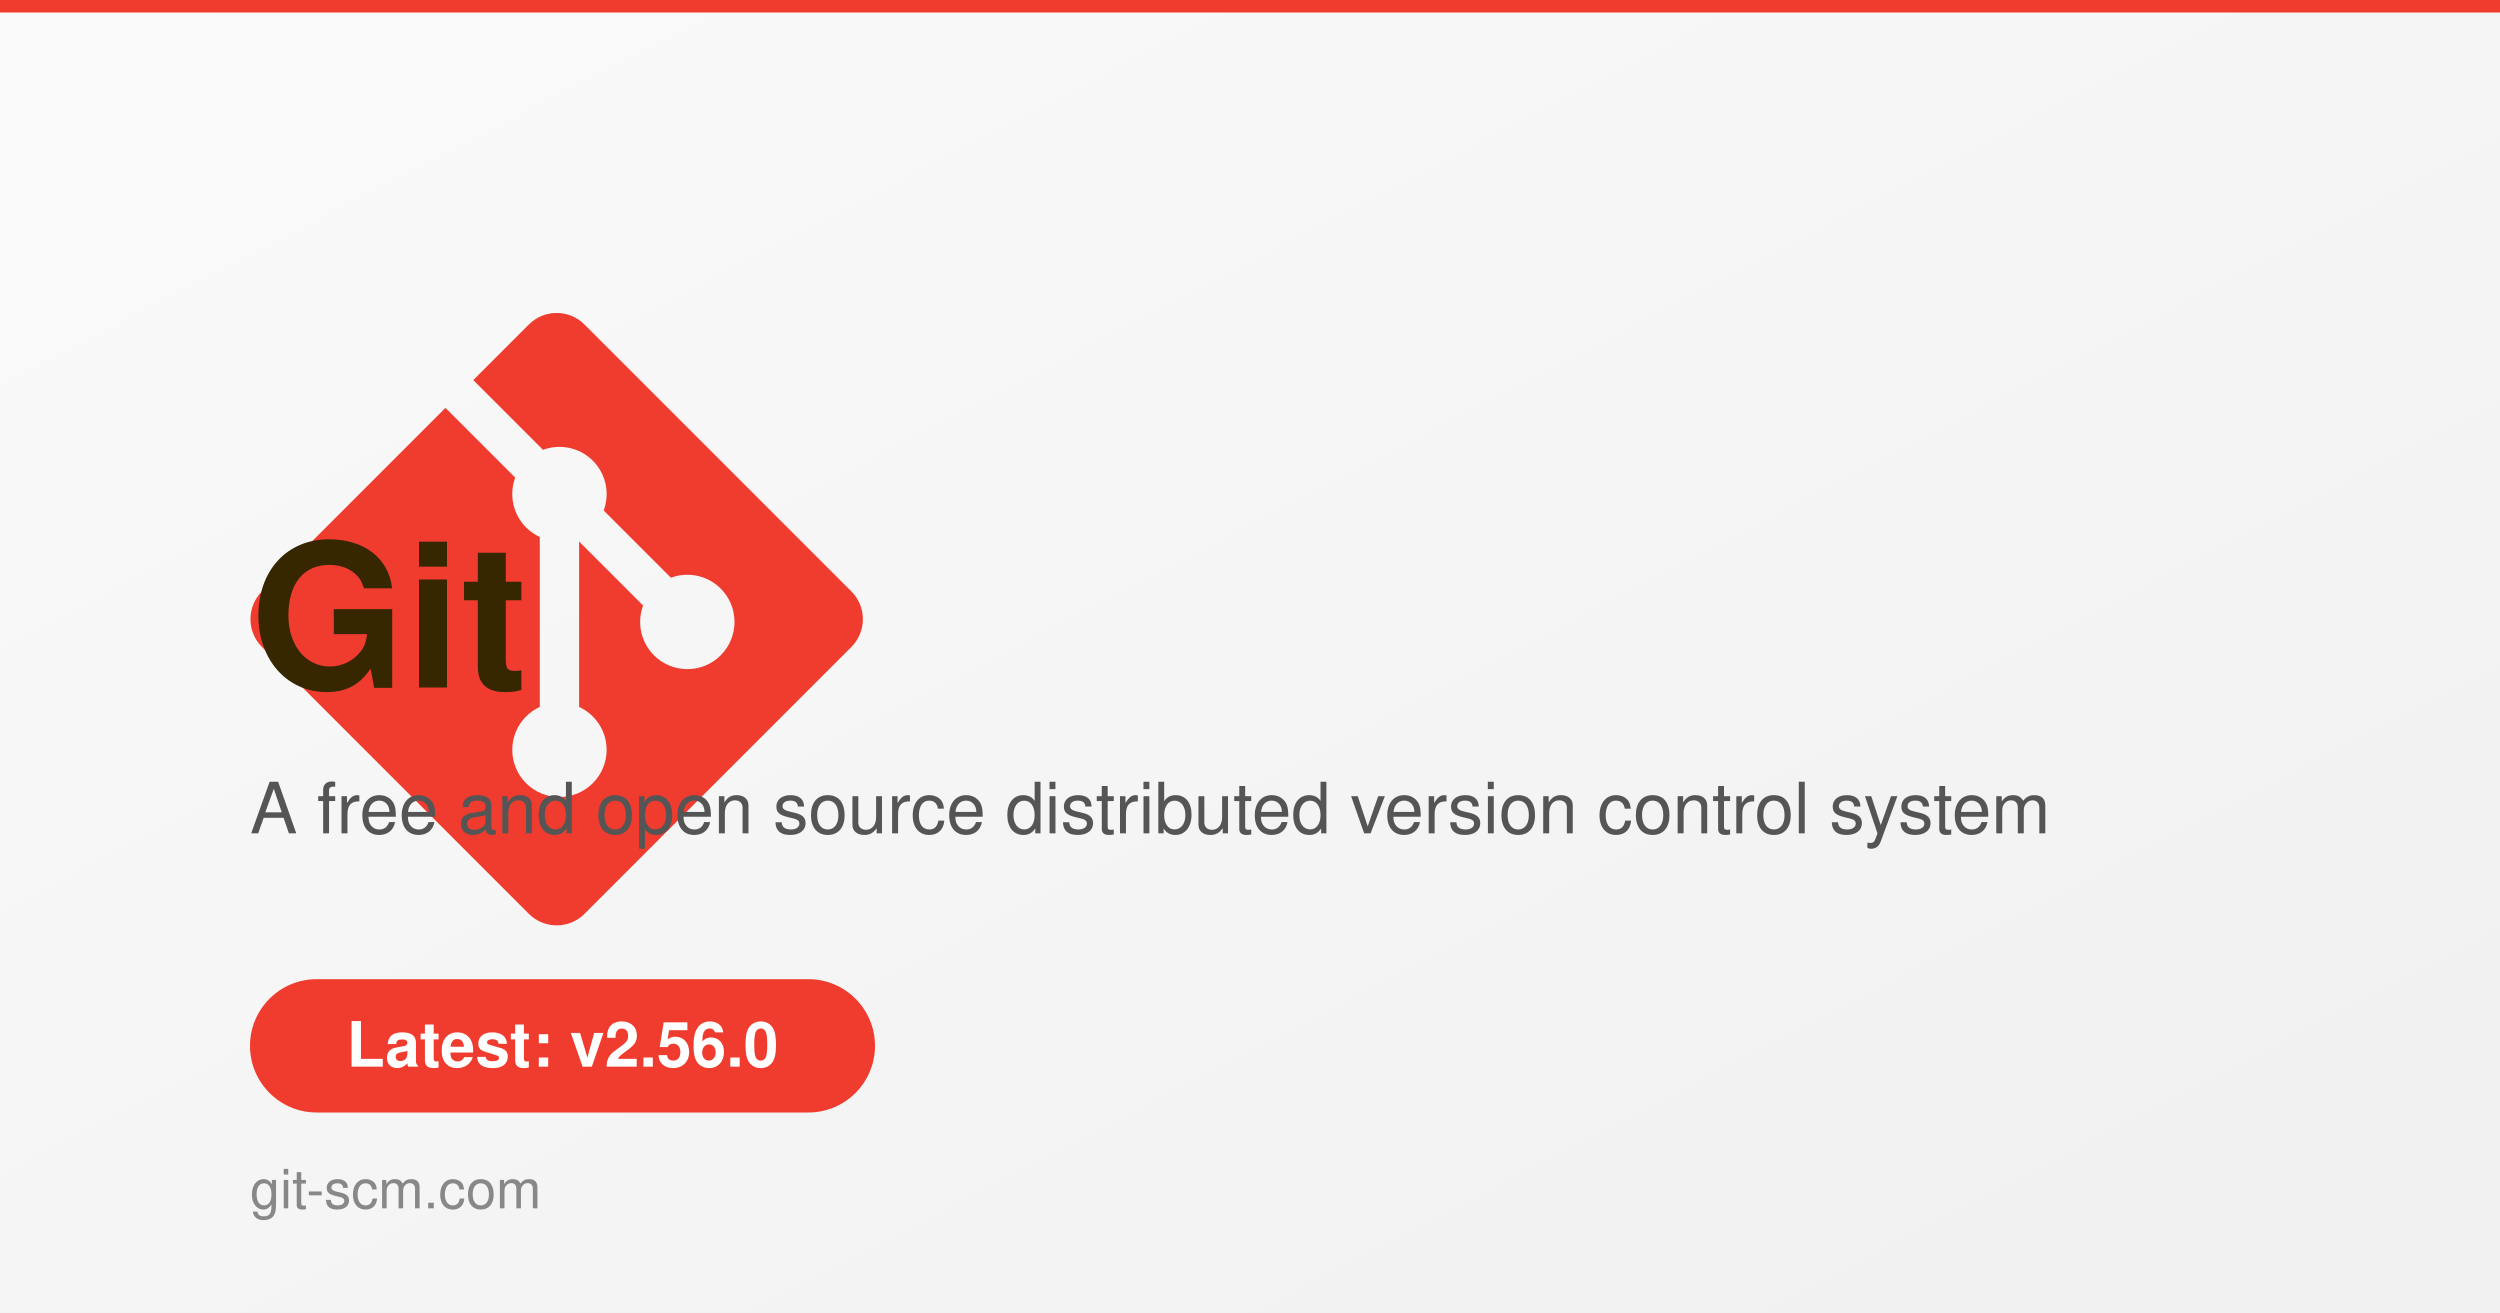
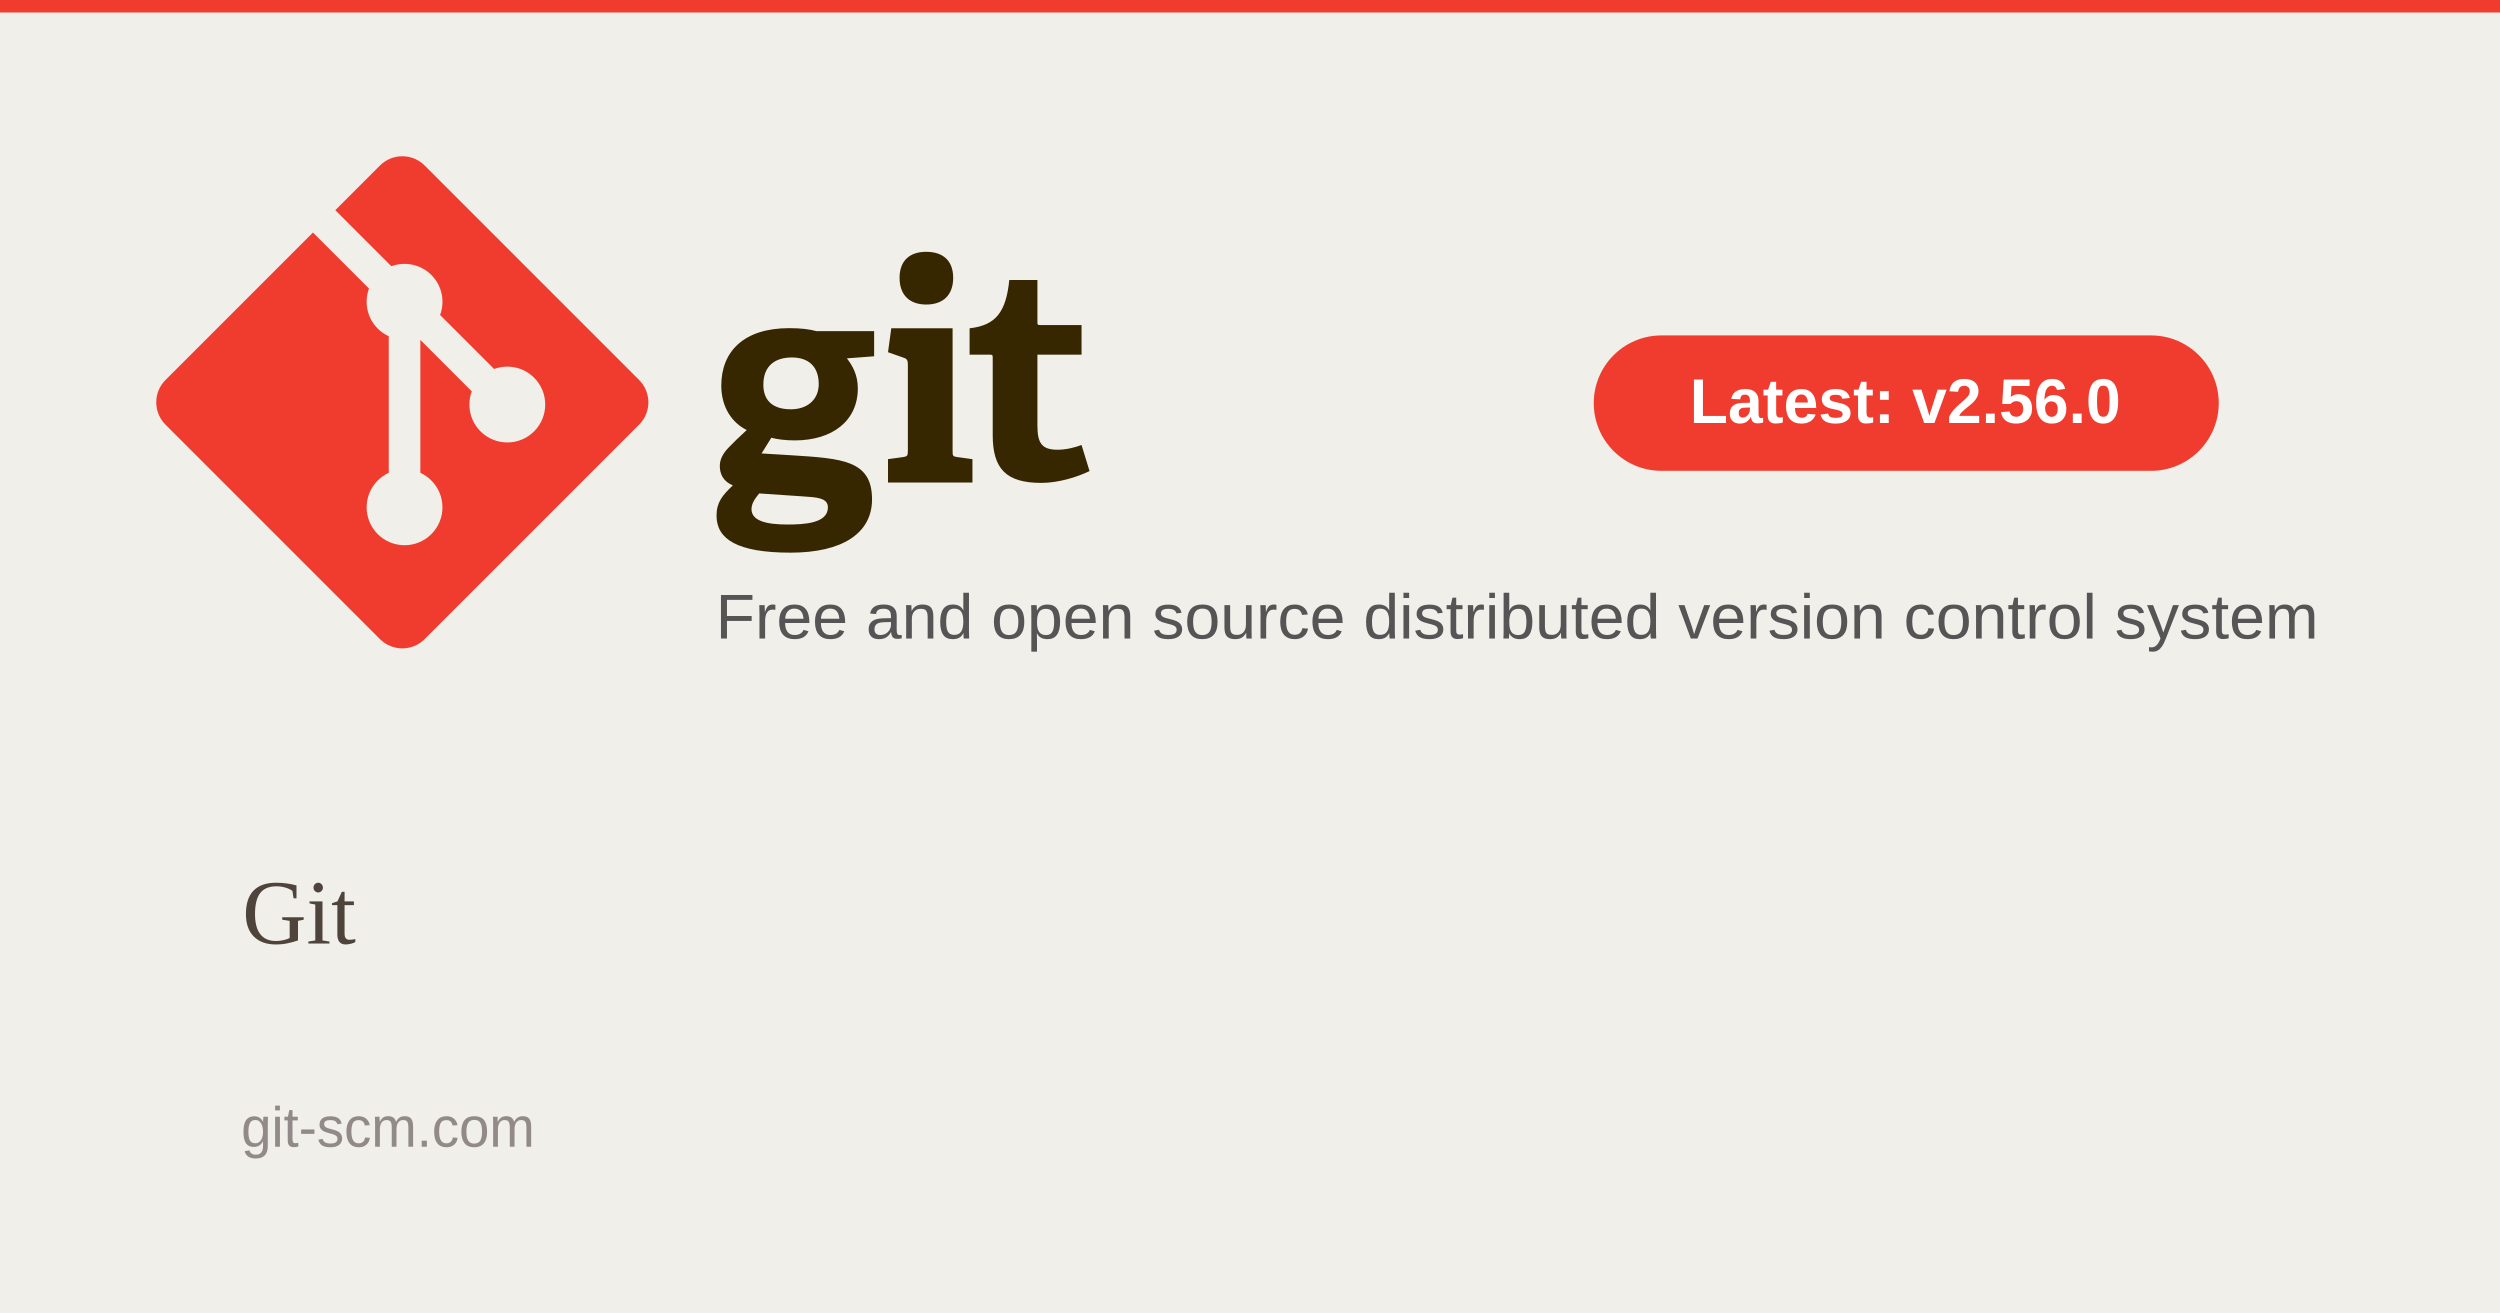
- <svg xmlns="http://www.w3.org/2000/svg" width="1200" height="630" viewBox="0 0 1200 630">
-   <defs>
-     <linearGradient id="bg" x1="0" y1="0" x2="1" y2="1">
-       <stop offset="0" stop-color="#fafafa" />
-       <stop offset="1" stop-color="#f0f0f0" />
-     </linearGradient>
+ <svg xmlns="http://www.w3.org/2000/svg" width="1200" height="630" viewBox="0 0 317.5 166.688" version="1.1" id="svg1" xml:space="preserve">
+   <defs id="defs1">
+     <rect x="137.265" y="-78.284" width="952.279" height="70.777" id="rect3" />
+     <rect x="762.929" y="160.183" width="304.43" height="124.303" id="rect2" />
+     <rect x="137.265" y="-78.284" width="952.279" height="70.777" id="rect4" />
+     <rect x="137.265" y="-78.284" width="952.279" height="70.777" id="rect5" />
  </defs>
-   <rect width="1200" height="630" fill="url(#bg)" />
-   <rect x="0" y="0" width="1200" height="6" fill="#f03c2e" />
-   <g transform="translate(120 150) scale(3.2)">
-     <path fill="#f03c2e" transform="scale(1.179487) translate(10 10) rotate(-45 29 29)" d="M5,58c-2.761,0 -5,-2.239 -5,-5v-48c0,-2.761 2.239,-5 5,-5h33v12.544c-2.066,0.948 -3.5,3.034 -3.5,5.456c0,0.735 0.132,1.439 0.374,2.09l-15.284,15.284c-0.651,-0.242 -1.355,-0.374 -2.09,-0.374c-3.314,0 -6,2.686 -6,6c0,3.314 2.686,6 6,6c3.314,0 6,-2.686 6,-6c0,-0.735 -0.132,-1.439 -0.374,-2.09l14.874,-14.874l0,11.509c-2.066,0.948 -3.5,3.034 -3.5,5.456c0,3.314 2.686,6 6,6c3.314,0 6,-2.686 6,-6c0,-2.421 -1.434,-4.508 -3.5,-5.456l0,-12.088c2.066,-0.948 3.5,-3.034 3.5,-5.456c0,-2.421 -1.434,-4.508 -3.5,-5.456l0,-12.544h10c2.761,0 5,2.239 5,5v48c0,2.761 -2.239,5 -5,5z" />
+   <g id="layer1">
+     <rect style="opacity:1;fill:#f0efea;fill-opacity:1;stroke:none;stroke-width:0.579;stroke-linejoin:round;stroke-dasharray:none;stroke-opacity:1" id="rect6" x="0" y="0" width="317.5" height="166.688" rx="0" ry="0" />
+     <text xml:space="preserve" transform="matrix(0.2162017,0,0,0.2251599,0.9518254,156.7715)" id="text4" style="font-style:normal;font-variant:normal;font-weight:normal;font-stretch:normal;font-size:32px;font-family:Arial;-inkscape-font-specification:'Arial, Normal';font-variant-ligatures:normal;font-variant-caps:normal;font-variant-numeric:normal;font-variant-east-asian:normal;writing-mode:lr-tb;direction:ltr;white-space:pre;shape-inside:url(#rect4);display:inline;opacity:1;fill:#918a88;fill-opacity:1;stroke:none;stroke-width:3.402;stroke-linejoin:round;stroke-dasharray:none;stroke-opacity:1">
+       <tspan x="137.266" y="-49.461" id="tspan1">git-scm.com</tspan>
+     </text>
+     <text xml:space="preserve" transform="matrix(0.3527332,0,0,0.3646849,-17.64811,138.0246)" id="text5" style="font-style:normal;font-variant:normal;font-weight:normal;font-stretch:normal;font-size:32px;font-family:'Times New Roman';-inkscape-font-specification:'Times New Roman, Normal';font-variant-ligatures:normal;font-variant-caps:normal;font-variant-numeric:normal;font-variant-east-asian:normal;writing-mode:lr-tb;direction:ltr;white-space:pre;shape-inside:url(#rect5);display:inline;opacity:1;fill:#4e443c;fill-opacity:1;stroke:none;stroke-width:3.402;stroke-linejoin:round;stroke-dasharray:none;stroke-opacity:1">
+       <tspan x="137.266" y="-49.881" id="tspan4">Git</tspan>
+     </text>
+     <text xml:space="preserve" transform="matrix(0.2554655,0,0,0.2510457,55.8248,93.51294)" id="text2" style="font-style:normal;font-variant:normal;font-weight:normal;font-stretch:normal;font-size:32px;font-family:Arial;-inkscape-font-specification:'Arial, Normal';font-variant-ligatures:normal;font-variant-caps:normal;font-variant-numeric:normal;font-variant-east-asian:normal;writing-mode:lr-tb;direction:ltr;white-space:pre;shape-inside:url(#rect3);display:inline;opacity:1;fill:#555555;fill-opacity:1;stroke:none;stroke-width:3.402;stroke-linejoin:round;stroke-dasharray:none;stroke-opacity:1">
+       <tspan x="137.266" y="-49.461" id="tspan5">Free and open source distributed version control system</tspan>
+     </text>
+     <rect style="opacity:1;fill:#f03c2e;fill-opacity:1;stroke:none;stroke-width:0.905;stroke-linejoin:round;stroke-dasharray:none;stroke-opacity:1" id="rect1" width="79.375" height="17.198" x="202.406" y="42.598" ry="8.599" />
+     <text xml:space="preserve" transform="matrix(0.2481668,0,0,0.2504439,25.26491,6.382144)" id="text1" style="font-style:normal;font-variant:normal;font-weight:bold;font-stretch:normal;font-size:32px;font-family:Arial;-inkscape-font-specification:'Arial, Bold';font-variant-ligatures:normal;font-variant-caps:normal;font-variant-numeric:normal;font-variant-east-asian:normal;writing-mode:lr-tb;direction:ltr;white-space:pre;shape-inside:url(#rect2);display:inline;opacity:1;fill:#ffffff;fill-opacity:1;stroke:none;stroke-width:3.402;stroke-linejoin:round;stroke-dasharray:none;stroke-opacity:1">
+       <tspan x="762.93" y="189.008" id="tspan6">Latest: v2.56.0</tspan>
+     </text>
+     <path id="git" fill="#362701" d="m 100.554,45.398 c -2.068,0 -3.609,1.017 -3.609,3.461 0,1.842 1.014,3.121 3.498,3.121 2.105,0 3.536,-1.239 3.536,-3.198 0,-2.219 -1.28,-3.385 -3.424,-3.385 z m -4.136,17.267 c -0.49,0.601 -0.978,1.24 -0.978,1.993 0,1.504 1.916,1.955 4.55,1.955 2.183,0 5.155,-0.152 5.155,-2.18 0,-1.207 -1.43,-1.282 -3.236,-1.395 z m 11.134,-17.154 c 0.676,0.866 1.392,2.07 1.392,3.801 0,4.174 -3.272,6.62 -8.012,6.62 -1.205,0 -2.296,-0.15 -2.973,-0.339 l -1.24,1.994 3.685,0.225 c 6.509,0.415 10.345,0.604 10.345,5.605 0,4.326 -3.799,6.771 -10.345,6.771 -6.807,0 -9.404,-1.731 -9.404,-4.703 0,-1.693 0.753,-2.593 2.07,-3.837 -1.243,-0.523 -1.655,-1.464 -1.655,-2.481 0,-0.827 0.412,-1.58 1.09,-2.296 0.677,-0.714 1.428,-1.428 2.332,-2.256 -1.842,-0.903 -3.235,-2.86 -3.235,-5.644 0,-4.326 2.858,-7.296 8.614,-7.296 1.617,0 2.595,0.149 3.461,0.377 h 7.336 v 3.196 l -3.461,0.264 m 10.078,-6.836 c -2.144,0 -3.385,-1.24 -3.385,-3.387 0,-2.143 1.241,-3.309 3.385,-3.309 2.183,0 3.424,1.167 3.424,3.309 0,2.146 -1.241,3.387 -3.424,3.387 z m -4.853,22.607 v -2.972 l 1.918,-0.262 c 0.527,-0.076 0.603,-0.189 0.603,-0.755 V 46.236 c 0,-0.412 -0.113,-0.677 -0.489,-0.788 l -2.031,-0.716 0.414,-3.046 h 7.787 V 57.295 c 0,0.605 0.037,0.679 0.603,0.755 l 1.918,0.262 v 2.972 h -10.721 m 25.596,-1.46 c -1.617,0.789 -3.986,1.505 -6.132,1.505 -4.476,0 -6.168,-1.805 -6.168,-6.058 v -9.853 c 0,-0.226 0,-0.376 -0.303,-0.376 h -2.634 v -3.348 c 3.313,-0.376 4.628,-2.033 5.041,-6.132 h 3.574 v 5.342 c 0,0.263 0,0.376 0.3,0.376 h 5.303 v 3.762 h -5.604 v 8.989 c 0,2.22 0.526,3.084 2.558,3.084 1.053,0 2.144,-0.263 3.046,-0.601 l 1.016,3.311" style="stroke-width:0.432" />
+     <path id="logo" fill="#f03c2e" d="m 53.931,81.168 c -1.567,1.567 -4.108,1.567 -5.674,0 L 21.019,53.931 c -1.567,-1.567 -1.567,-4.108 0,-5.674 l 18.726,-18.726 7.118,7.118 c -0.634,1.71 -0.264,3.708 1.11,5.082 0.417,0.417 0.892,0.742 1.398,0.974 v 17.346 c -0.507,0.232 -0.981,0.557 -1.398,0.974 -1.88,1.88 -1.88,4.929 0,6.809 1.88,1.88 4.929,1.88 6.809,0 1.88,-1.88 1.88,-4.929 0,-6.809 -0.417,-0.417 -0.892,-0.742 -1.398,-0.974 V 43.17 l 6.53,6.53 c -0.634,1.71 -0.264,3.708 1.11,5.082 1.88,1.88 4.929,1.88 6.809,0 1.88,-1.88 1.88,-4.929 0,-6.809 -1.374,-1.374 -3.372,-1.744 -5.082,-1.11 l -6.859,-6.859 c 0.634,-1.71 0.264,-3.708 -1.11,-5.082 -1.374,-1.374 -3.372,-1.744 -5.082,-1.11 l -7.118,-7.118 5.674,-5.674 c 1.567,-1.567 4.108,-1.567 5.674,0 l 27.238,27.238 c 1.567,1.567 1.567,4.108 0,5.674 z" style="stroke-width:0.802" />
+     <rect style="opacity:1;fill:#f03c2e;fill-opacity:1;stroke:none;stroke-width:0.056;stroke-linejoin:round;stroke-dasharray:none;stroke-opacity:1" id="top-bar" x="0" y="0" width="317.5" height="1.587" rx="0" ry="0" />
  </g>
-   <text x="120" y="330" font-family="Helvetica, Arial, sans-serif" font-size="96" font-weight="bold" fill="#362701">Git</text>
-   <text x="120" y="400" font-family="Helvetica, Arial, sans-serif" font-size="34" fill="#555555">A free and open source distributed version control system</text>
-   <g transform="translate(120 470)">
-     <rect x="0" y="0" width="300" height="64" rx="32" fill="#f03c2e" />
-     <text x="150" y="42" font-family="Helvetica, Arial, sans-serif" font-size="30" font-weight="bold" fill="#ffffff" text-anchor="middle">Latest: v2.56.0</text>
-   </g>
-   <text x="120" y="580" font-family="Helvetica, Arial, sans-serif" font-size="26" fill="#888888">git-scm.com</text>
</svg>
